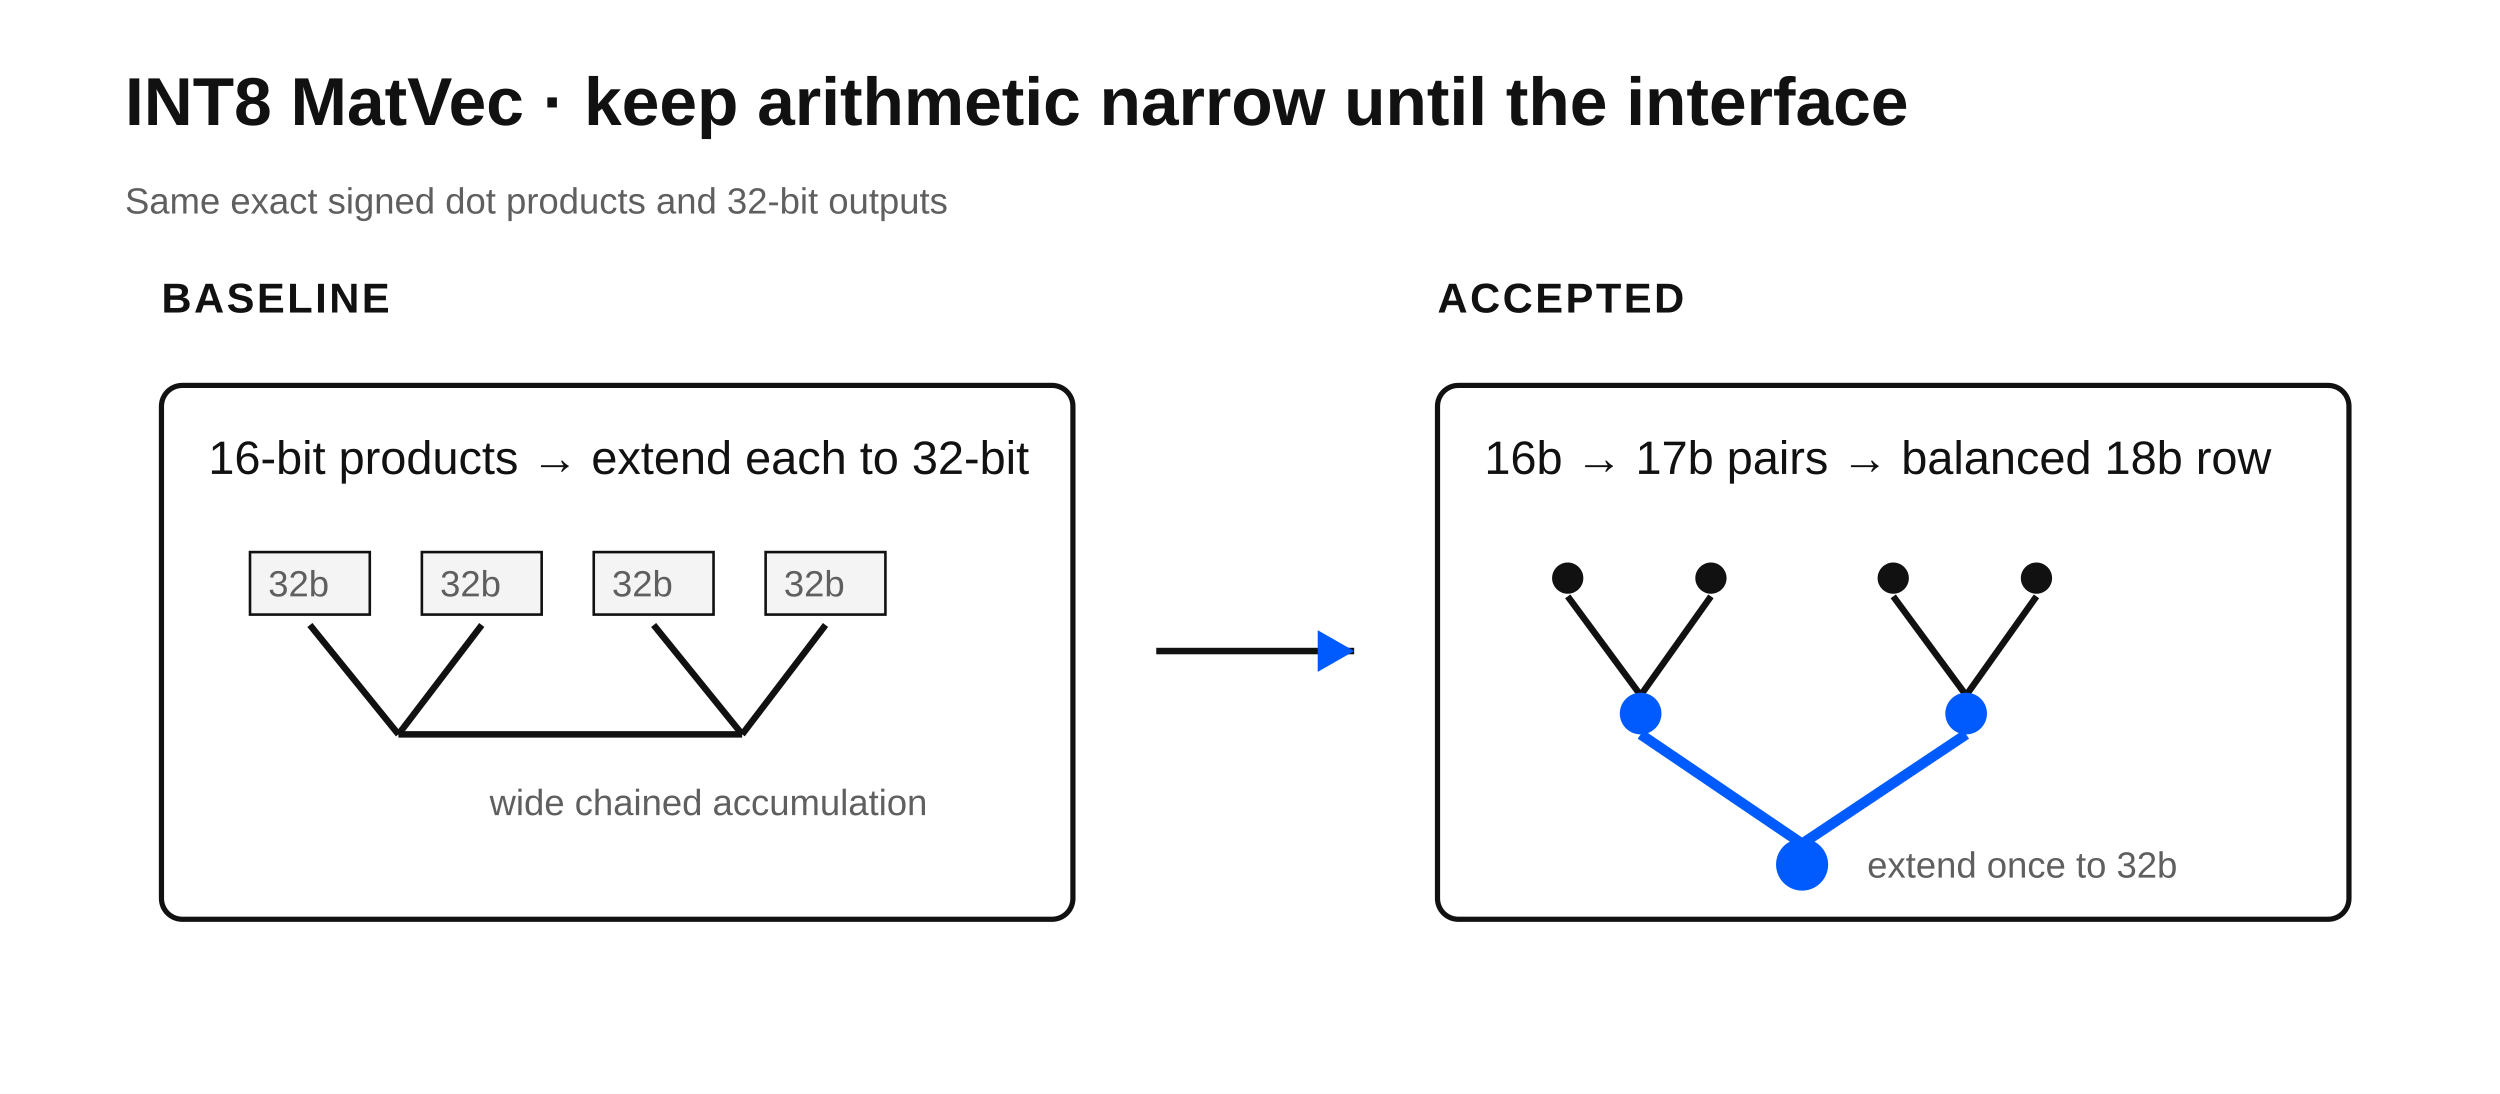
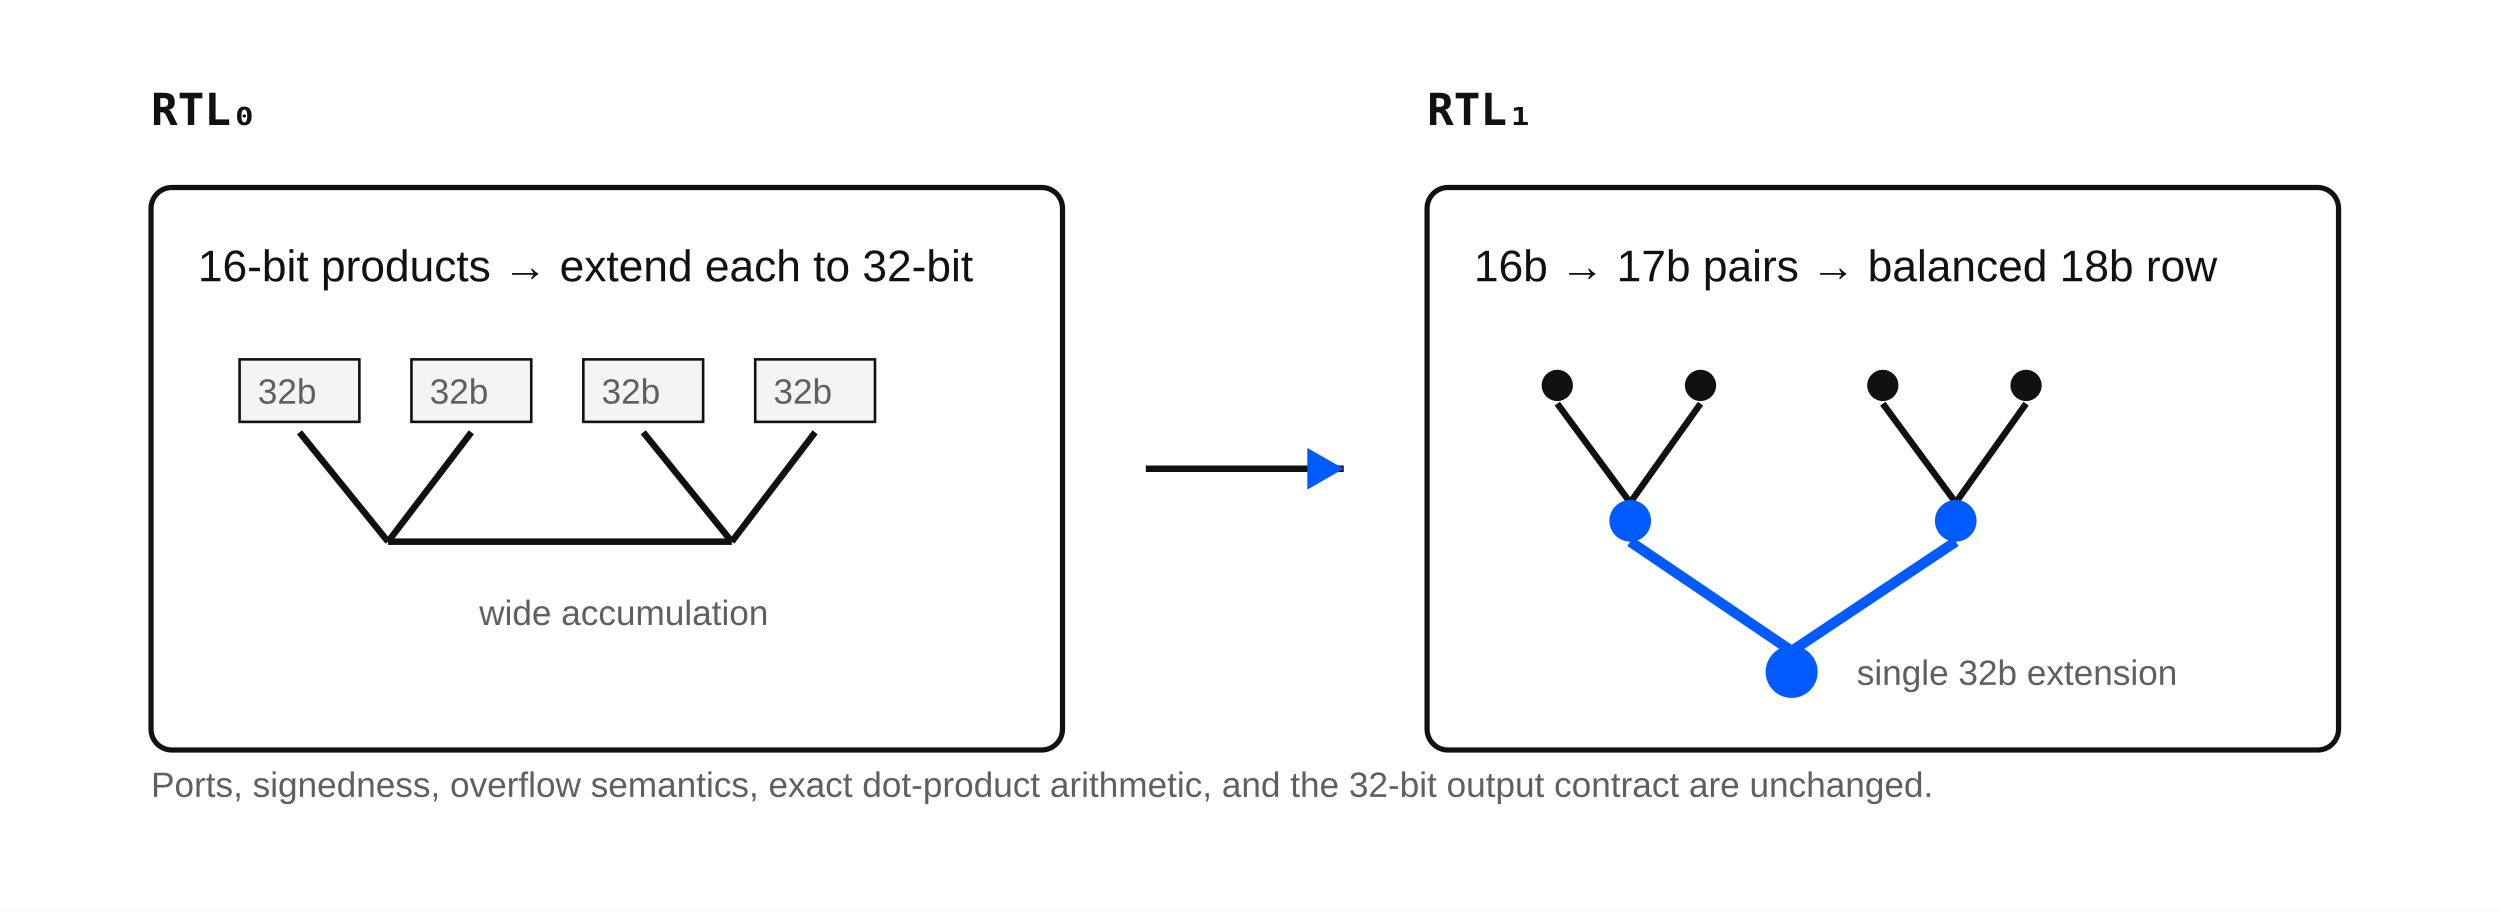
- <svg xmlns="http://www.w3.org/2000/svg" viewBox="0 0 960 420" role="img" aria-label="INT8 MatVec transformation">
-   <rect width="960" height="420" fill="white" />
+ <svg xmlns="http://www.w3.org/2000/svg" viewBox="0 0 960 350" role="img" aria-label="INT8 MatVec before-and-after RTL rewrite from early 32-bit extension to range-correct 17-bit and 18-bit balanced reduction">
+   <rect width="960" height="350" fill="white" />
  <style>
-     text { font-family: Arial, Helvetica, sans-serif; fill:#111; }
-     .title { font-size:26px; font-weight:700; }
-     .label { font-size:16px; font-weight:700; letter-spacing:.06em; }
-     .body { font-size:18px; }
-     .small { font-size:14px; fill:#5f5f5f; }
-     .box { fill:#fff; stroke:#111; stroke-width:2; }
-     .accent { fill:none; stroke:#005bff; stroke-width:4; }
-     .line { fill:none; stroke:#111; stroke-width:2.5; }
+     text{font-family:Arial,Helvetica,sans-serif;fill:#111}.rtl{font-size:17px;font-family:Menlo,Consolas,monospace;font-weight:650}.body{font-size:17px}.small{font-size:13.5px;fill:#5f5f5f}.box{fill:#fff;stroke:#111;stroke-width:2}.accent{fill:none;stroke:#005bff;stroke-width:4}.line{fill:none;stroke:#111;stroke-width:2.5}.blue{fill:#005bff}
  </style>
-   <text x="48" y="48" class="title">INT8 MatVec · keep arithmetic narrow until the interface</text>
-   <text x="48" y="82" class="small">Same exact signed dot products and 32-bit outputs</text>
-   <g transform="translate(62 120)">
-     <text x="0" y="0" class="label">BASELINE</text>
-     <rect class="box" x="0" y="28" width="350" height="205" rx="8" />
-     <text x="18" y="62" class="body">16-bit products → extend each to 32-bit</text>
-     <g transform="translate(34 92)">
+   <g transform="translate(58 48)">
+     <text x="0" y="0" class="rtl">RTL₀</text>
+     <rect class="box" x="0" y="24" width="350" height="216" rx="8" />
+     <text x="18" y="60" class="body">16-bit products → extend each to 32-bit</text>
+     <g transform="translate(34 90)">
      <rect x="0" y="0" width="46" height="24" fill="#f4f4f4" stroke="#111" />
      <rect x="66" y="0" width="46" height="24" fill="#f4f4f4" stroke="#111" />
      <rect x="132" y="0" width="46" height="24" fill="#f4f4f4" stroke="#111" />
      <rect x="198" y="0" width="46" height="24" fill="#f4f4f4" stroke="#111" />
      <text x="7" y="17" class="small">32b</text>
      <text x="73" y="17" class="small">32b</text>
      <text x="139" y="17" class="small">32b</text>
      <text x="205" y="17" class="small">32b</text>
-       <path class="line" d="M23 28 L57 70 M89 28 L57 70 M155 28 L189 70 M221 28 L189 70" />
-       <path class="line" d="M57 70 H189" />
-       <text x="92" y="101" class="small">wide chained accumulation</text>
+       <path class="line" d="M23 28L57 70M89 28L57 70M155 28L189 70M221 28L189 70" />
+       <path class="line" d="M57 70H189" />
+       <text x="92" y="102" class="small">wide accumulation</text>
    </g>
-     <path class="line" d="M382 130 H458" />
-     <path fill="#005bff" d="M458 130 l-14 -8 v16 z" />
-     <text x="490" y="0" class="label">ACCEPTED</text>
-     <rect class="box" x="490" y="28" width="350" height="205" rx="8" />
-     <text x="508" y="62" class="body">16b → 17b pairs → balanced 18b row</text>
-     <g transform="translate(525 92)">
+     <path class="line" d="M382 132H458" />
+     <path class="blue" d="M458 132l-14-8v16z" />
+     <text x="490" y="0" class="rtl">RTL₁</text>
+     <rect class="box" x="490" y="24" width="350" height="216" rx="8" />
+     <text x="508" y="60" class="body">16b → 17b pairs → balanced 18b row</text>
+     <g transform="translate(525 90)">
      <circle cx="15" cy="10" r="6" fill="#111" />
      <circle cx="70" cy="10" r="6" fill="#111" />
      <circle cx="140" cy="10" r="6" fill="#111" />
      <circle cx="195" cy="10" r="6" fill="#111" />
-       <path class="line" d="M15 17 L43 55 M70 17 L43 55 M140 17 L168 55 M195 17 L168 55" />
+       <path class="line" d="M15 17L43 55M70 17L43 55M140 17L168 55M195 17L168 55" />
      <circle cx="43" cy="62" r="8" fill="#005bff" />
      <circle cx="168" cy="62" r="8" fill="#005bff" />
-       <path class="accent" d="M43 70 L105 112 M168 70 L105 112" />
+       <path class="accent" d="M43 70L105 112M168 70L105 112" />
      <circle cx="105" cy="120" r="10" fill="#005bff" />
-       <text x="130" y="125" class="small">extend once to 32b</text>
+       <text x="130" y="125" class="small">single 32b extension</text>
    </g>
  </g>
+   <text x="58" y="306" class="small">Ports, signedness, overflow semantics, exact dot-product arithmetic, and the 32-bit output contract are unchanged.</text>
</svg>
